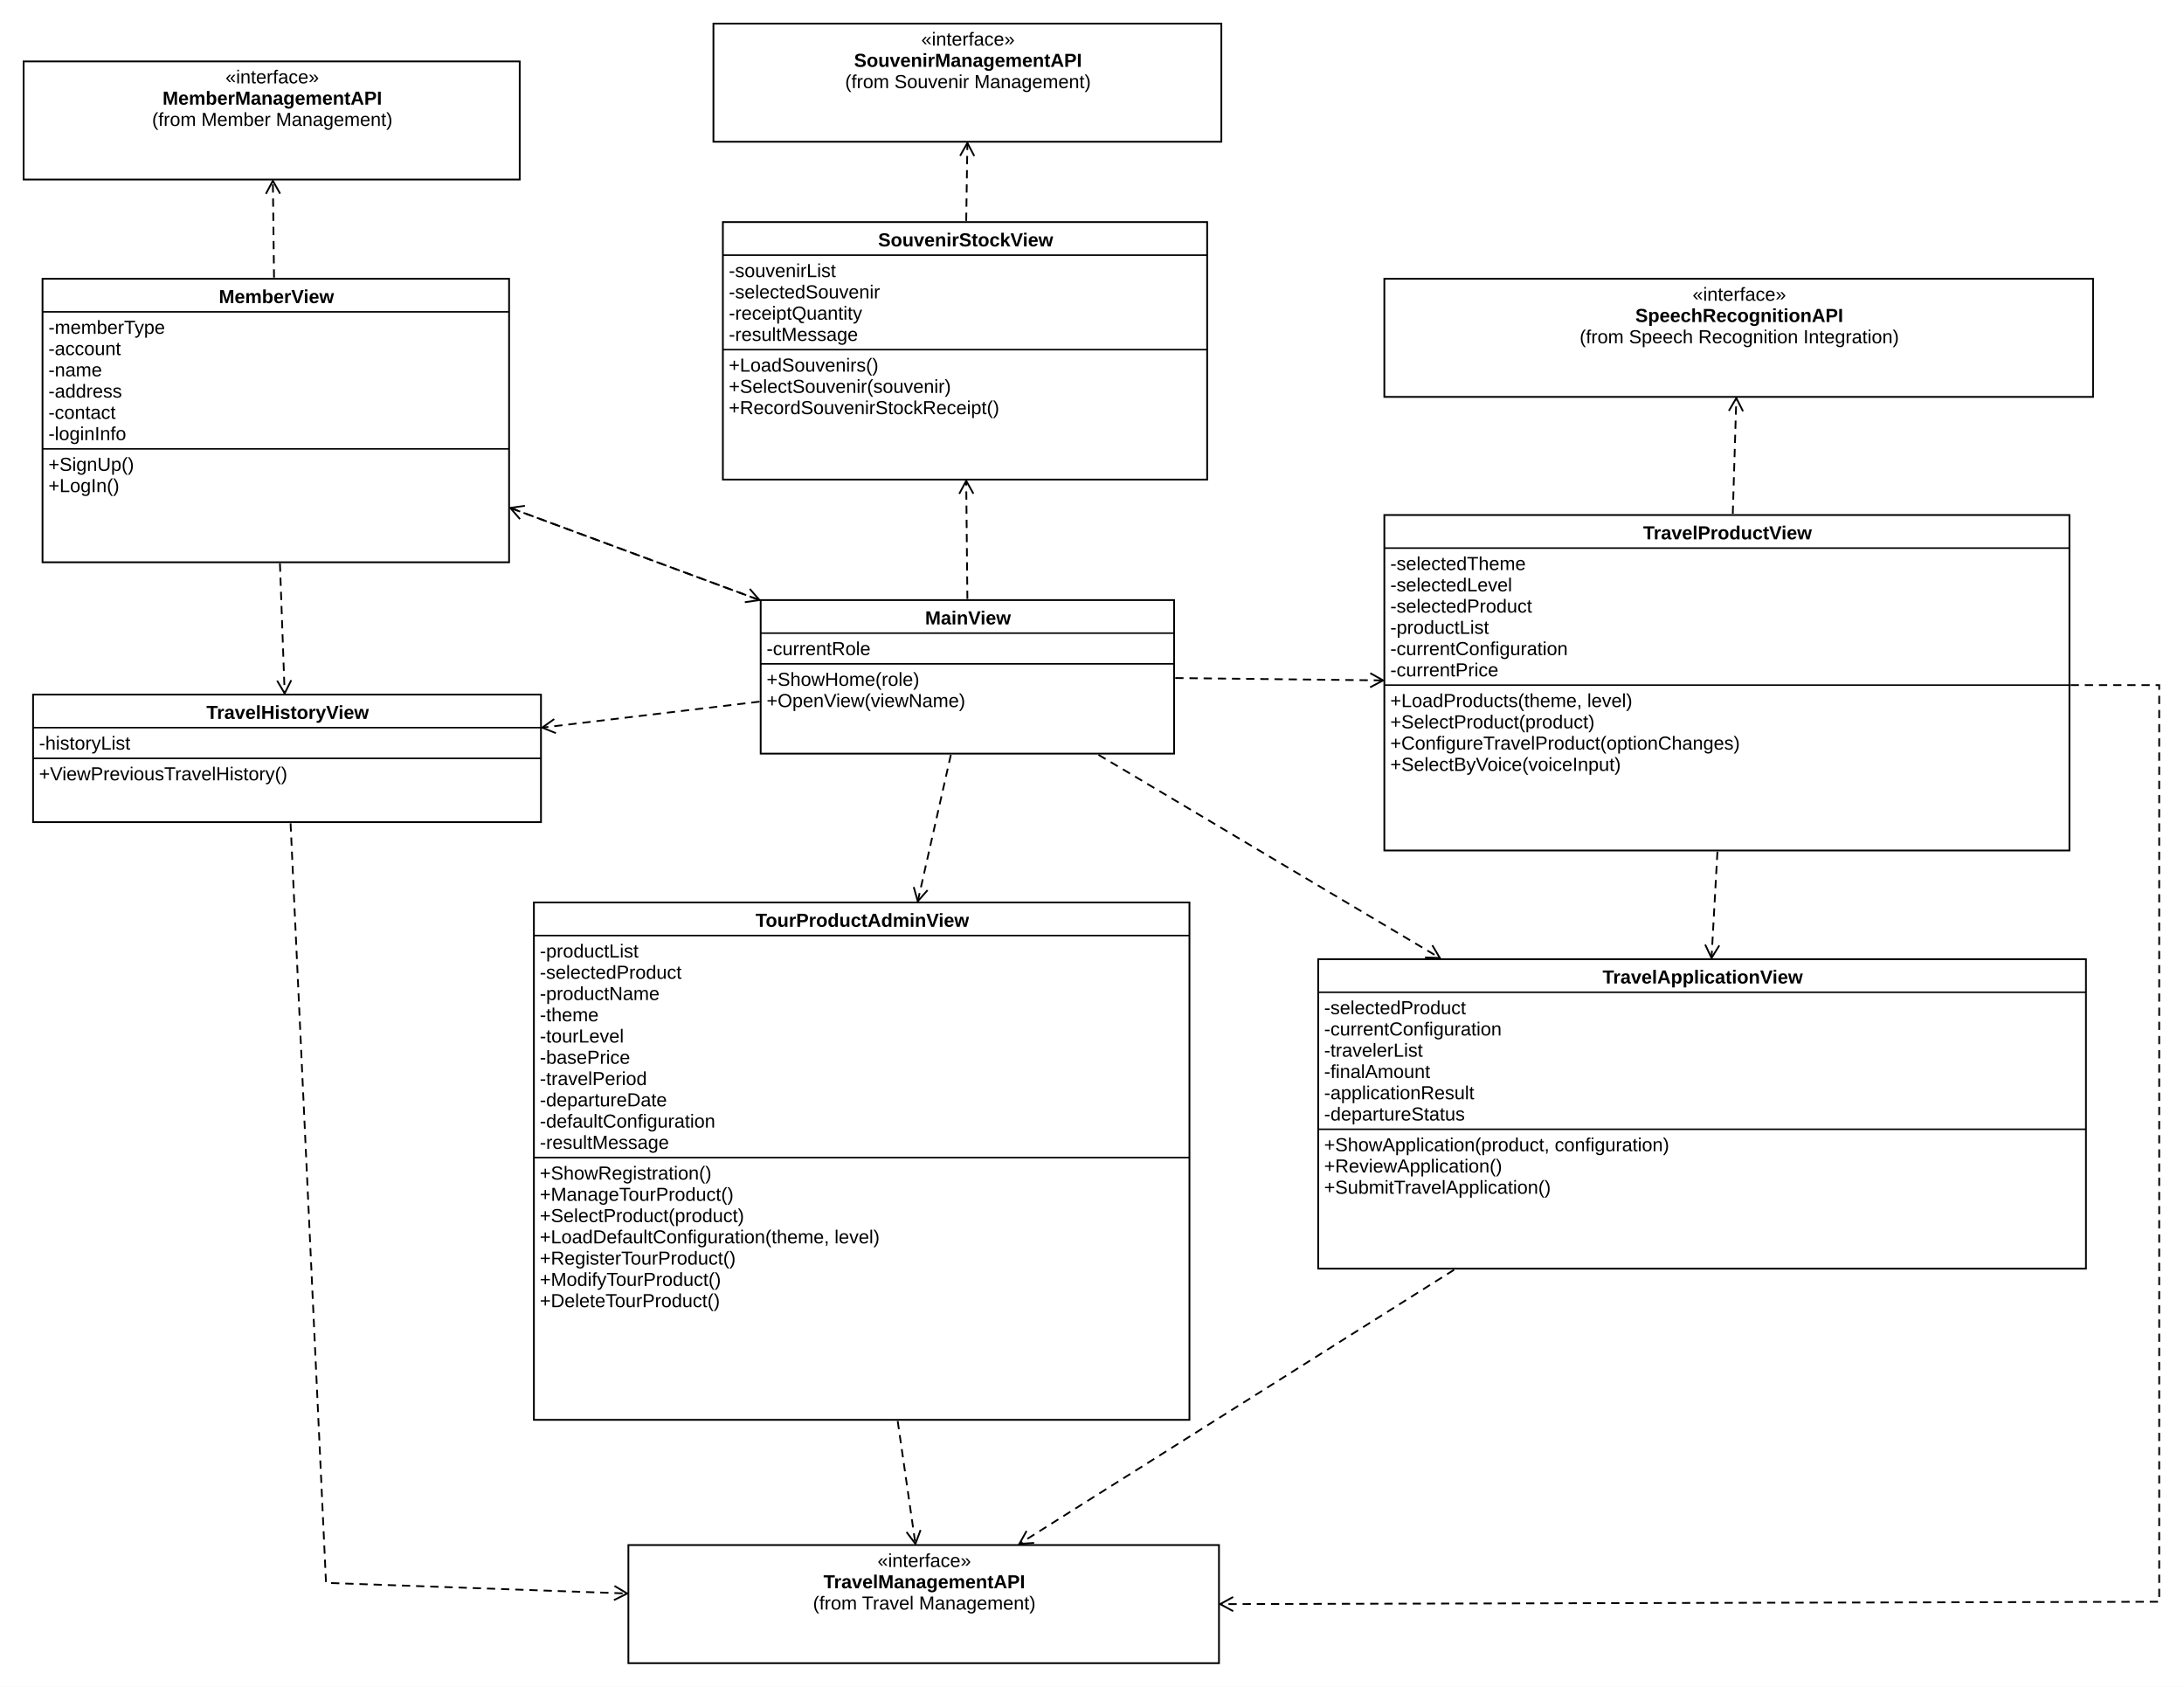
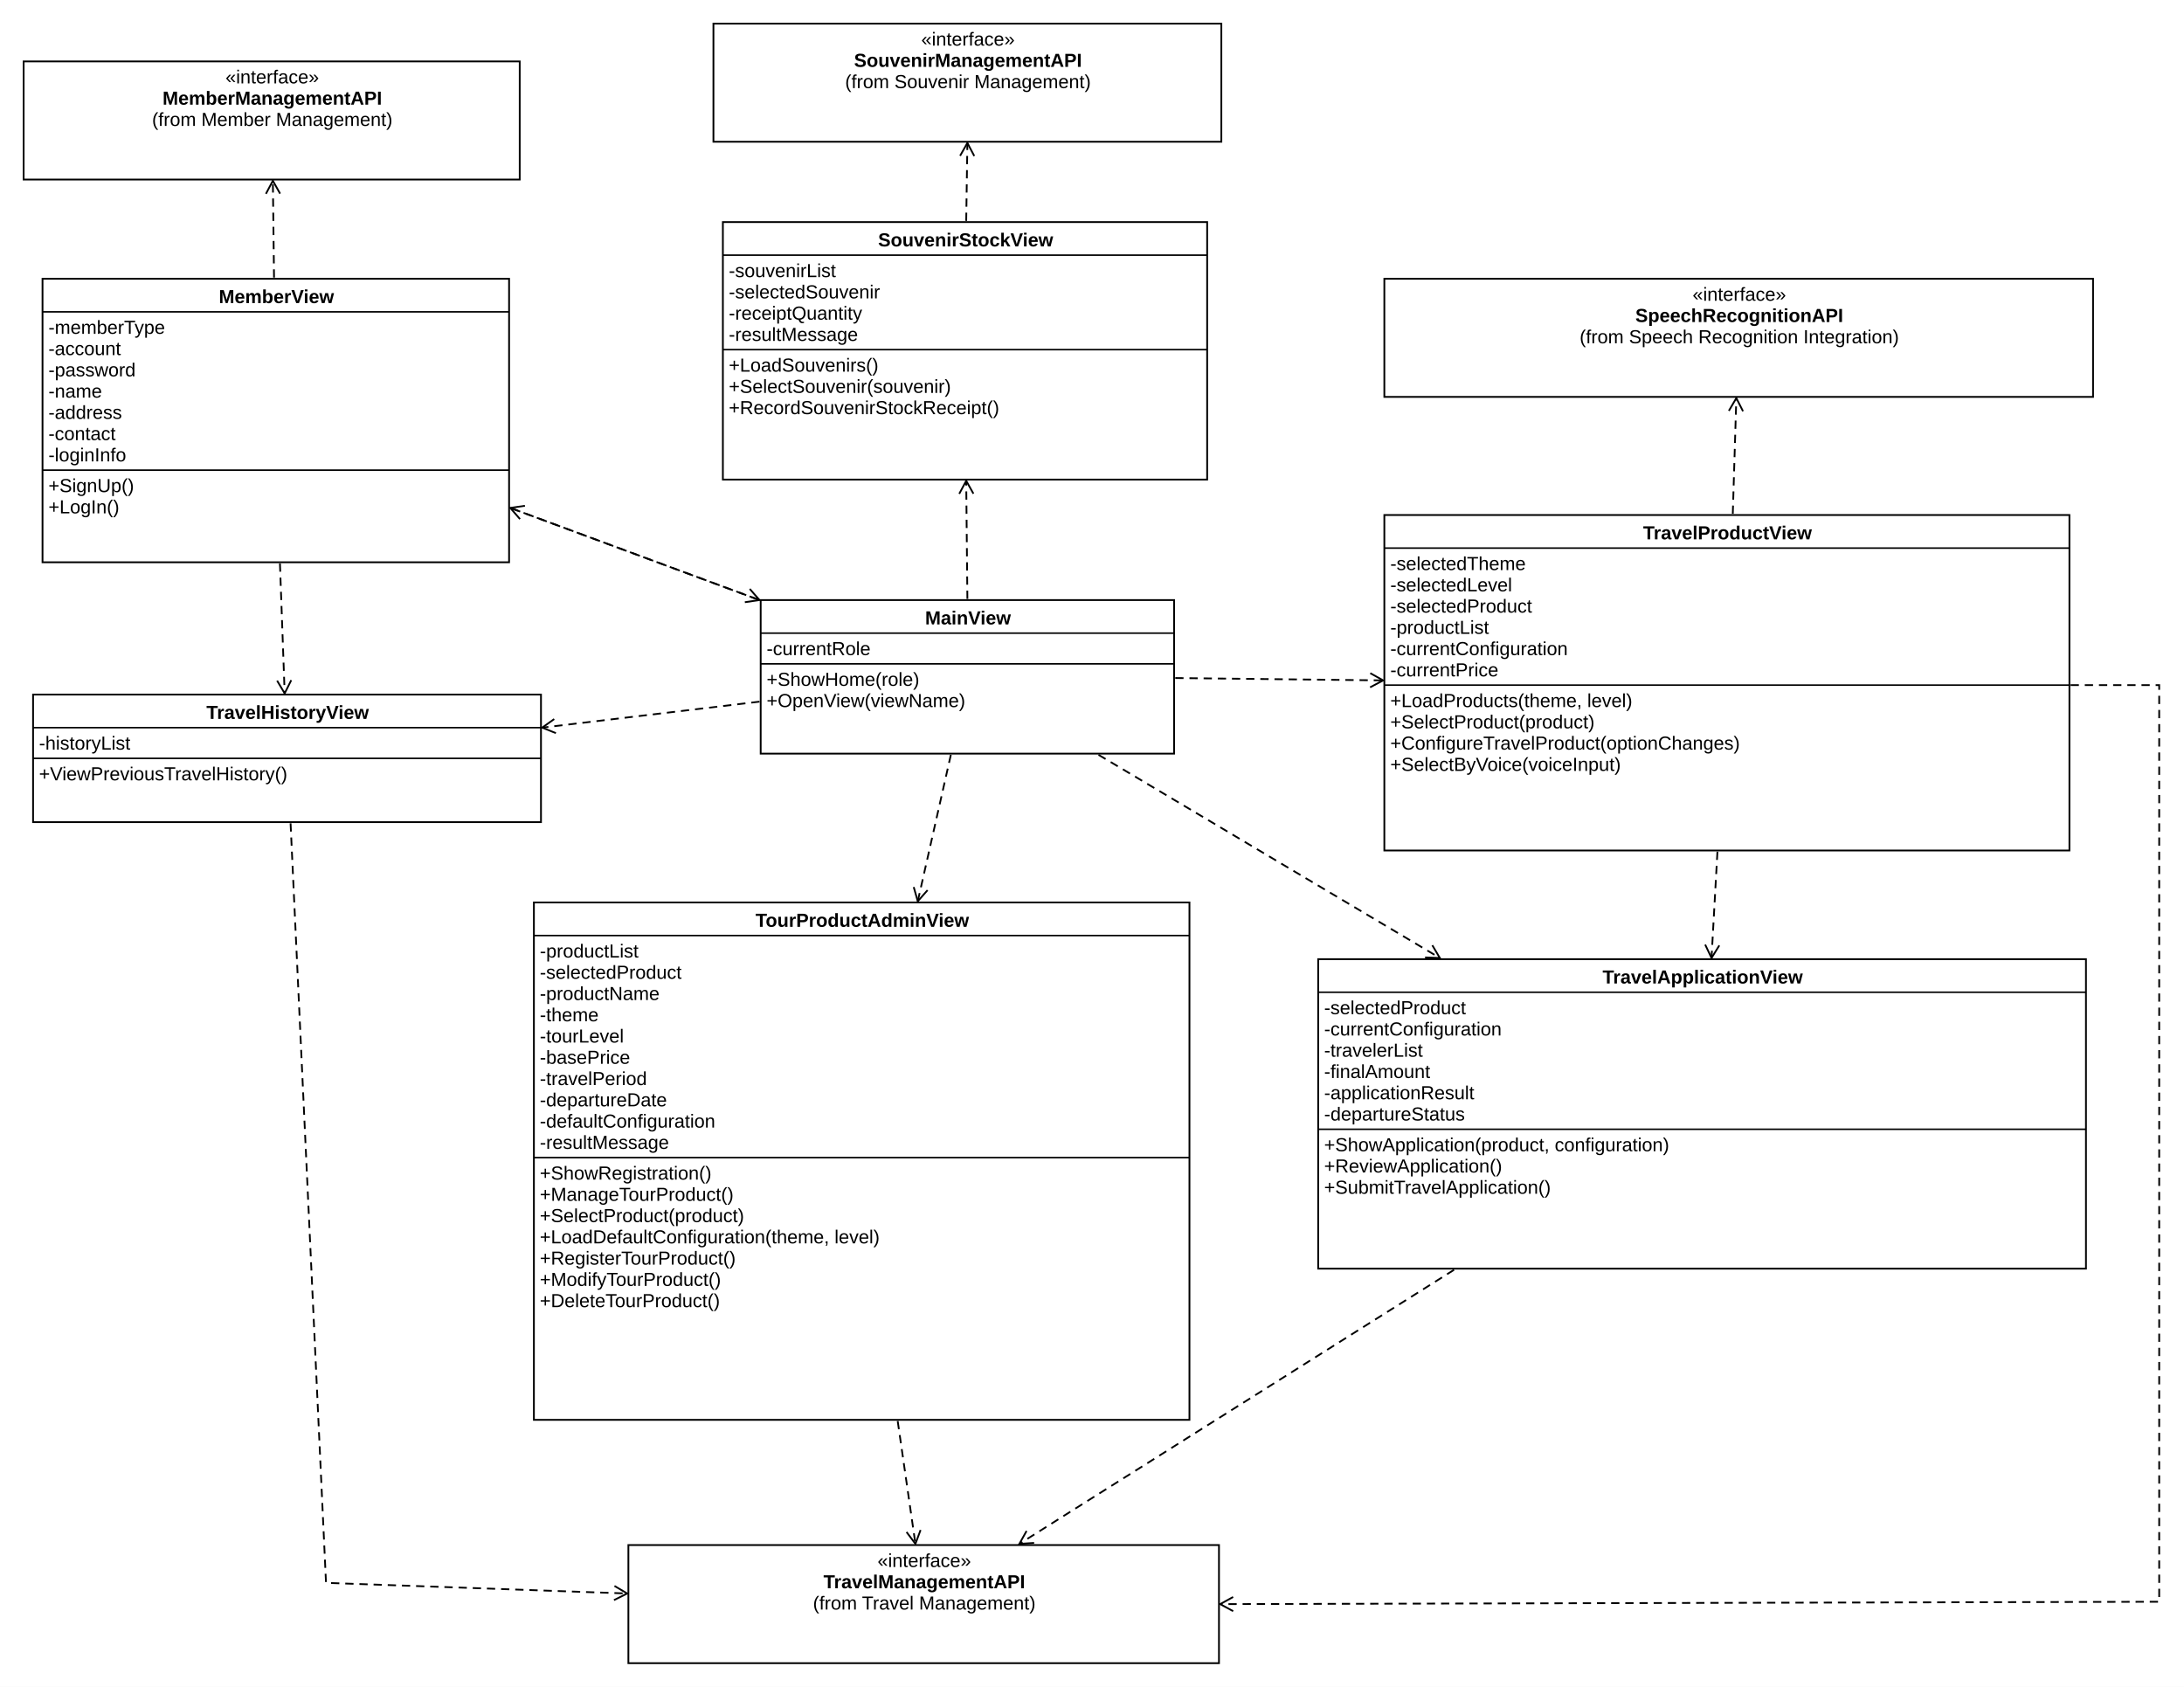
<svg xmlns="http://www.w3.org/2000/svg" width="1849" height="1428" viewBox="68 156 1849 1428">
  <rect x="68" y="156" width="1849" height="1428" fill="#fff" />
  <defs>
    <marker id="dependency" markerUnits="userSpaceOnUse" markerWidth="14" markerHeight="14" refX="12" refY="7" orient="auto">
      <path d="M1 1 L12 7 L1 13" fill="none" stroke="#000" stroke-width="1.5" />
    </marker>
  </defs>
  <path id="MWT_UI_DEP_MemberView_TravelHistoryView_VIEW" d="M305 633 L309 743" fill="none" stroke="#000" stroke-width="1.5" stroke-dasharray="7 5" marker-end="url(#dependency)" />
  <path id="MWT_UI_DEP_MemberView_MemberManagementAPI_VIEW" d="M300 391 L299 309" fill="none" stroke="#000" stroke-width="1.5" stroke-dasharray="7 5" marker-end="url(#dependency)" />
  <path id="MWT_UI_DEP_TravelProductView_TravelManagementAPI_VIEW" d="M1821 736 L1896 736 L1896 1512 L1101 1514" fill="none" stroke="#000" stroke-width="1.5" stroke-dasharray="7 5" marker-end="url(#dependency)" />
  <path id="MWT_UI_DEP_TravelApplicationView_TravelManagementAPI_VIEW" d="M1299 1231 L931 1463" fill="none" stroke="#000" stroke-width="1.5" stroke-dasharray="7 5" marker-end="url(#dependency)" />
  <path id="MWT_UI_DEP_SouvenirStockView_SouvenirManagementAPI_VIEW" d="M886 343 L887 277" fill="none" stroke="#000" stroke-width="1.5" stroke-dasharray="7 5" marker-end="url(#dependency)" />
  <path id="MWT_UI_DEP_TravelProductView_SpeechRecognitionAPI_VIEW" d="M1535 591 L1538 493" fill="none" stroke="#000" stroke-width="1.5" stroke-dasharray="7 5" marker-end="url(#dependency)" />
  <path id="AAAAAAGhGWXWHT5Qc+c=" d="M1063 730 L1239 732" fill="none" stroke="#000" stroke-width="1.5" stroke-dasharray="7 5" marker-end="url(#dependency)" />
  <path id="AAAAAAGhGWYI0z5pSTw=" d="M998 795 L1287 967" fill="none" stroke="#000" stroke-width="1.5" stroke-dasharray="7 5" marker-end="url(#dependency)" />
  <path id="AAAAAAGhGWY6gj6CTQw=" d="M887 663 L886 563" fill="none" stroke="#000" stroke-width="1.5" stroke-dasharray="7 5" marker-end="url(#dependency)" />
  <path id="AAAAAAGhGWdULD6b/cM=" d="M711 750 L527 772" fill="none" stroke="#000" stroke-width="1.5" stroke-dasharray="7 5" marker-end="url(#dependency)" />
  <path id="AAAAAAGhGWeaIz63V0U=" d="M873 795 L845 919" fill="none" stroke="#000" stroke-width="1.5" stroke-dasharray="7 5" marker-end="url(#dependency)" />
  <path id="AAAAAAGhGWewkz7QXnU=" d="M711 664 L500 586" fill="none" stroke="#000" stroke-width="1.5" stroke-dasharray="7 5" marker-end="url(#dependency)" />
  <path id="AAAAAAGhGWicFD8EDys=" d="M500 586 L711 664" fill="none" stroke="#000" stroke-width="1.5" stroke-dasharray="7 5" marker-end="url(#dependency)" />
  <path id="AAAAAAGhGWlaTD8pP9E=" d="M828 1359 L843 1463" fill="none" stroke="#000" stroke-width="1.5" stroke-dasharray="7 5" marker-end="url(#dependency)" />
  <path id="AAAAAAGhGWm8Yz9E9Ew=" d="M1522 877 L1517 967" fill="none" stroke="#000" stroke-width="1.5" stroke-dasharray="7 5" marker-end="url(#dependency)" />
  <path id="AAAAAAGhGWpYUD9h6dM=" d="M314 853 L344 1496 L599 1505" fill="none" stroke="#000" stroke-width="1.5" stroke-dasharray="7 5" marker-end="url(#dependency)" />
  <g id="MWT_UI_CLASS_MainView">
    <rect x="712" y="664" width="350" height="130" fill="#fff" stroke="#000" stroke-width="1.5" />
    <path d="M712 692 H1062" fill="none" stroke="#000" stroke-width="1.3" />
    <path d="M712 718 H1062" fill="none" stroke="#000" stroke-width="1.3" />
  </g>
  <g id="MWT_UI_CLASS_MemberView">
    <rect x="104" y="392" width="395" height="240" fill="#fff" stroke="#000" stroke-width="1.5" />
    <path d="M104 420 H499" fill="none" stroke="#000" stroke-width="1.3" />
-     <path d="M104 536 H499" fill="none" stroke="#000" stroke-width="1.3" />
+     <path d="M104 554 H499" fill="none" stroke="#000" stroke-width="1.3" />
  </g>
  <g id="MWT_UI_CLASS_TravelHistoryView">
    <rect x="96" y="744" width="430" height="108" fill="#fff" stroke="#000" stroke-width="1.5" />
    <path d="M96 772 H526" fill="none" stroke="#000" stroke-width="1.3" />
    <path d="M96 798 H526" fill="none" stroke="#000" stroke-width="1.3" />
  </g>
  <g id="MWT_UI_CLASS_TravelProductView">
    <rect x="1240" y="592" width="580" height="284" fill="#fff" stroke="#000" stroke-width="1.5" />
    <path d="M1240 620 H1820" fill="none" stroke="#000" stroke-width="1.3" />
    <path d="M1240 736 H1820" fill="none" stroke="#000" stroke-width="1.3" />
  </g>
  <g id="MWT_UI_CLASS_TravelApplicationView">
    <rect x="1184" y="968" width="650" height="262" fill="#fff" stroke="#000" stroke-width="1.5" />
    <path d="M1184 996 H1834" fill="none" stroke="#000" stroke-width="1.3" />
    <path d="M1184 1112 H1834" fill="none" stroke="#000" stroke-width="1.3" />
  </g>
  <g id="MWT_UI_CLASS_TourProductAdminView">
    <rect x="520" y="920" width="555" height="438" fill="#fff" stroke="#000" stroke-width="1.5" />
    <path d="M520 948 H1075" fill="none" stroke="#000" stroke-width="1.3" />
    <path d="M520 1136 H1075" fill="none" stroke="#000" stroke-width="1.3" />
  </g>
  <g id="MWT_UI_CLASS_SouvenirStockView">
    <rect x="680" y="344" width="410" height="218" fill="#fff" stroke="#000" stroke-width="1.5" />
    <path d="M680 372 H1090" fill="none" stroke="#000" stroke-width="1.3" />
    <path d="M680 452 H1090" fill="none" stroke="#000" stroke-width="1.3" />
  </g>
  <g id="MWT_UI_API_MemberManagementAPI">
    <rect x="88" y="208" width="420" height="100" fill="#fff" stroke="#000" stroke-width="1.5" />
  </g>
  <g id="MWT_UI_API_SpeechRecognitionAPI">
    <rect x="1240" y="392" width="600" height="100" fill="#fff" stroke="#000" stroke-width="1.5" />
  </g>
  <g id="MWT_UI_API_SouvenirManagementAPI">
    <rect x="672" y="176" width="430" height="100" fill="#fff" stroke="#000" stroke-width="1.5" />
  </g>
  <g id="MWT_UI_API_TravelManagementAPI">
    <rect x="600" y="1464" width="500" height="100" fill="#fff" stroke="#000" stroke-width="1.5" />
  </g>
  <text x="887.5" y="684.6" text-anchor="middle" font-family="Arial, sans-serif" font-size="16" font-weight="bold" font-style="normal" fill="#000000">MainView</text>
  <text x="717" y="710.6" text-anchor="start" font-family="Arial, sans-serif" font-size="16" font-weight="normal" font-style="normal" fill="#000000">-currentRole</text>
  <text x="717" y="736.6" text-anchor="start" font-family="Arial, sans-serif" font-size="16" font-weight="normal" font-style="normal" fill="#000000">+ShowHome(role)</text>
  <text x="717" y="754.6" text-anchor="start" font-family="Arial, sans-serif" font-size="16" font-weight="normal" font-style="normal" fill="#000000">+OpenView(viewName)</text>
  <text x="302" y="412.6" text-anchor="middle" font-family="Arial, sans-serif" font-size="16" font-weight="bold" font-style="normal" fill="#000000">MemberView</text>
  <text x="109" y="438.6" text-anchor="start" font-family="Arial, sans-serif" font-size="16" font-weight="normal" font-style="normal" fill="#000000">-memberType</text>
  <text x="109" y="456.6" text-anchor="start" font-family="Arial, sans-serif" font-size="16" font-weight="normal" font-style="normal" fill="#000000">-account</text>
-   <text x="109" y="474.6" text-anchor="start" font-family="Arial, sans-serif" font-size="16" font-weight="normal" font-style="normal" fill="#000000">-name</text>
-   <text x="109" y="492.6" text-anchor="start" font-family="Arial, sans-serif" font-size="16" font-weight="normal" font-style="normal" fill="#000000">-address</text>
-   <text x="109" y="510.6" text-anchor="start" font-family="Arial, sans-serif" font-size="16" font-weight="normal" font-style="normal" fill="#000000">-contact</text>
-   <text x="109" y="528.6" text-anchor="start" font-family="Arial, sans-serif" font-size="16" font-weight="normal" font-style="normal" fill="#000000">-loginInfo</text>
-   <text x="109" y="554.6" text-anchor="start" font-family="Arial, sans-serif" font-size="16" font-weight="normal" font-style="normal" fill="#000000">+SignUp()</text>
-   <text x="109" y="572.6" text-anchor="start" font-family="Arial, sans-serif" font-size="16" font-weight="normal" font-style="normal" fill="#000000">+LogIn()</text>
+   <text x="109" y="474.6" text-anchor="start" font-family="Arial, sans-serif" font-size="16" font-weight="normal" font-style="normal" fill="#000000">-password</text>
+   <text x="109" y="492.6" text-anchor="start" font-family="Arial, sans-serif" font-size="16" font-weight="normal" font-style="normal" fill="#000000">-name</text>
+   <text x="109" y="510.6" text-anchor="start" font-family="Arial, sans-serif" font-size="16" font-weight="normal" font-style="normal" fill="#000000">-address</text>
+   <text x="109" y="528.6" text-anchor="start" font-family="Arial, sans-serif" font-size="16" font-weight="normal" font-style="normal" fill="#000000">-contact</text>
+   <text x="109" y="546.6" text-anchor="start" font-family="Arial, sans-serif" font-size="16" font-weight="normal" font-style="normal" fill="#000000">-loginInfo</text>
+   <text x="109" y="572.6" text-anchor="start" font-family="Arial, sans-serif" font-size="16" font-weight="normal" font-style="normal" fill="#000000">+SignUp()</text>
+   <text x="109" y="590.6" text-anchor="start" font-family="Arial, sans-serif" font-size="16" font-weight="normal" font-style="normal" fill="#000000">+LogIn()</text>
  <text x="311.5" y="764.6" text-anchor="middle" font-family="Arial, sans-serif" font-size="16" font-weight="bold" font-style="normal" fill="#000000">TravelHistoryView</text>
  <text x="101" y="790.6" text-anchor="start" font-family="Arial, sans-serif" font-size="16" font-weight="normal" font-style="normal" fill="#000000">-historyList</text>
  <text x="101" y="816.6" text-anchor="start" font-family="Arial, sans-serif" font-size="16" font-weight="normal" font-style="normal" fill="#000000">+ViewPreviousTravelHistory()</text>
  <text x="1530.5" y="612.6" text-anchor="middle" font-family="Arial, sans-serif" font-size="16" font-weight="bold" font-style="normal" fill="#000000">TravelProductView</text>
  <text x="1245" y="638.6" text-anchor="start" font-family="Arial, sans-serif" font-size="16" font-weight="normal" font-style="normal" fill="#000000">-selectedTheme</text>
  <text x="1245" y="656.6" text-anchor="start" font-family="Arial, sans-serif" font-size="16" font-weight="normal" font-style="normal" fill="#000000">-selectedLevel</text>
  <text x="1245" y="674.6" text-anchor="start" font-family="Arial, sans-serif" font-size="16" font-weight="normal" font-style="normal" fill="#000000">-selectedProduct</text>
  <text x="1245" y="692.6" text-anchor="start" font-family="Arial, sans-serif" font-size="16" font-weight="normal" font-style="normal" fill="#000000">-productList</text>
  <text x="1245" y="710.6" text-anchor="start" font-family="Arial, sans-serif" font-size="16" font-weight="normal" font-style="normal" fill="#000000">-currentConfiguration</text>
  <text x="1245" y="728.6" text-anchor="start" font-family="Arial, sans-serif" font-size="16" font-weight="normal" font-style="normal" fill="#000000">-currentPrice</text>
  <text x="1245" y="754.6" text-anchor="start" font-family="Arial, sans-serif" font-size="16" font-weight="normal" font-style="normal" fill="#000000">+LoadProducts(theme, level)</text>
  <text x="1245" y="772.6" text-anchor="start" font-family="Arial, sans-serif" font-size="16" font-weight="normal" font-style="normal" fill="#000000">+SelectProduct(product)</text>
  <text x="1245" y="790.6" text-anchor="start" font-family="Arial, sans-serif" font-size="16" font-weight="normal" font-style="normal" fill="#000000">+ConfigureTravelProduct(optionChanges)</text>
  <text x="1245" y="808.6" text-anchor="start" font-family="Arial, sans-serif" font-size="16" font-weight="normal" font-style="normal" fill="#000000">+SelectByVoice(voiceInput)</text>
  <text x="1509.5" y="988.6" text-anchor="middle" font-family="Arial, sans-serif" font-size="16" font-weight="bold" font-style="normal" fill="#000000">TravelApplicationView</text>
  <text x="1189" y="1014.6" text-anchor="start" font-family="Arial, sans-serif" font-size="16" font-weight="normal" font-style="normal" fill="#000000">-selectedProduct</text>
  <text x="1189" y="1032.6" text-anchor="start" font-family="Arial, sans-serif" font-size="16" font-weight="normal" font-style="normal" fill="#000000">-currentConfiguration</text>
  <text x="1189" y="1050.6" text-anchor="start" font-family="Arial, sans-serif" font-size="16" font-weight="normal" font-style="normal" fill="#000000">-travelerList</text>
  <text x="1189" y="1068.6" text-anchor="start" font-family="Arial, sans-serif" font-size="16" font-weight="normal" font-style="normal" fill="#000000">-finalAmount</text>
  <text x="1189" y="1086.6" text-anchor="start" font-family="Arial, sans-serif" font-size="16" font-weight="normal" font-style="normal" fill="#000000">-applicationResult</text>
  <text x="1189" y="1104.6" text-anchor="start" font-family="Arial, sans-serif" font-size="16" font-weight="normal" font-style="normal" fill="#000000">-departureStatus</text>
  <text x="1189" y="1130.6" text-anchor="start" font-family="Arial, sans-serif" font-size="16" font-weight="normal" font-style="normal" fill="#000000">+ShowApplication(product, configuration)</text>
  <text x="1189" y="1148.6" text-anchor="start" font-family="Arial, sans-serif" font-size="16" font-weight="normal" font-style="normal" fill="#000000">+ReviewApplication()</text>
  <text x="1189" y="1166.6" text-anchor="start" font-family="Arial, sans-serif" font-size="16" font-weight="normal" font-style="normal" fill="#000000">+SubmitTravelApplication()</text>
  <text x="798" y="940.6" text-anchor="middle" font-family="Arial, sans-serif" font-size="16" font-weight="bold" font-style="normal" fill="#000000">TourProductAdminView</text>
  <text x="525" y="966.6" text-anchor="start" font-family="Arial, sans-serif" font-size="16" font-weight="normal" font-style="normal" fill="#000000">-productList</text>
  <text x="525" y="984.6" text-anchor="start" font-family="Arial, sans-serif" font-size="16" font-weight="normal" font-style="normal" fill="#000000">-selectedProduct</text>
  <text x="525" y="1002.6" text-anchor="start" font-family="Arial, sans-serif" font-size="16" font-weight="normal" font-style="normal" fill="#000000">-productName</text>
  <text x="525" y="1020.6" text-anchor="start" font-family="Arial, sans-serif" font-size="16" font-weight="normal" font-style="normal" fill="#000000">-theme</text>
  <text x="525" y="1038.6" text-anchor="start" font-family="Arial, sans-serif" font-size="16" font-weight="normal" font-style="normal" fill="#000000">-tourLevel</text>
  <text x="525" y="1056.6" text-anchor="start" font-family="Arial, sans-serif" font-size="16" font-weight="normal" font-style="normal" fill="#000000">-basePrice</text>
  <text x="525" y="1074.6" text-anchor="start" font-family="Arial, sans-serif" font-size="16" font-weight="normal" font-style="normal" fill="#000000">-travelPeriod</text>
  <text x="525" y="1092.6" text-anchor="start" font-family="Arial, sans-serif" font-size="16" font-weight="normal" font-style="normal" fill="#000000">-departureDate</text>
  <text x="525" y="1110.6" text-anchor="start" font-family="Arial, sans-serif" font-size="16" font-weight="normal" font-style="normal" fill="#000000">-defaultConfiguration</text>
  <text x="525" y="1128.6" text-anchor="start" font-family="Arial, sans-serif" font-size="16" font-weight="normal" font-style="normal" fill="#000000">-resultMessage</text>
  <text x="525" y="1154.6" text-anchor="start" font-family="Arial, sans-serif" font-size="16" font-weight="normal" font-style="normal" fill="#000000">+ShowRegistration()</text>
  <text x="525" y="1172.6" text-anchor="start" font-family="Arial, sans-serif" font-size="16" font-weight="normal" font-style="normal" fill="#000000">+ManageTourProduct()</text>
  <text x="525" y="1190.6" text-anchor="start" font-family="Arial, sans-serif" font-size="16" font-weight="normal" font-style="normal" fill="#000000">+SelectProduct(product)</text>
  <text x="525" y="1208.6" text-anchor="start" font-family="Arial, sans-serif" font-size="16" font-weight="normal" font-style="normal" fill="#000000">+LoadDefaultConfiguration(theme, level)</text>
  <text x="525" y="1226.6" text-anchor="start" font-family="Arial, sans-serif" font-size="16" font-weight="normal" font-style="normal" fill="#000000">+RegisterTourProduct()</text>
  <text x="525" y="1244.6" text-anchor="start" font-family="Arial, sans-serif" font-size="16" font-weight="normal" font-style="normal" fill="#000000">+ModifyTourProduct()</text>
  <text x="525" y="1262.6" text-anchor="start" font-family="Arial, sans-serif" font-size="16" font-weight="normal" font-style="normal" fill="#000000">+DeleteTourProduct()</text>
  <text x="885.5" y="364.6" text-anchor="middle" font-family="Arial, sans-serif" font-size="16" font-weight="bold" font-style="normal" fill="#000000">SouvenirStockView</text>
  <text x="685" y="390.6" text-anchor="start" font-family="Arial, sans-serif" font-size="16" font-weight="normal" font-style="normal" fill="#000000">-souvenirList</text>
  <text x="685" y="408.6" text-anchor="start" font-family="Arial, sans-serif" font-size="16" font-weight="normal" font-style="normal" fill="#000000">-selectedSouvenir</text>
  <text x="685" y="426.6" text-anchor="start" font-family="Arial, sans-serif" font-size="16" font-weight="normal" font-style="normal" fill="#000000">-receiptQuantity</text>
  <text x="685" y="444.6" text-anchor="start" font-family="Arial, sans-serif" font-size="16" font-weight="normal" font-style="normal" fill="#000000">-resultMessage</text>
  <text x="685" y="470.6" text-anchor="start" font-family="Arial, sans-serif" font-size="16" font-weight="normal" font-style="normal" fill="#000000">+LoadSouvenirs()</text>
  <text x="685" y="488.6" text-anchor="start" font-family="Arial, sans-serif" font-size="16" font-weight="normal" font-style="normal" fill="#000000">+SelectSouvenir(souvenir)</text>
  <text x="685" y="506.6" text-anchor="start" font-family="Arial, sans-serif" font-size="16" font-weight="normal" font-style="normal" fill="#000000">+RecordSouvenirStockReceipt()</text>
  <text x="298.5" y="226.6" text-anchor="middle" font-family="Arial, sans-serif" font-size="16" font-weight="normal" font-style="normal" fill="#000000">«interface»</text>
  <text x="298.5" y="244.6" text-anchor="middle" font-family="Arial, sans-serif" font-size="16" font-weight="bold" font-style="normal" fill="#000000">MemberManagementAPI</text>
  <text x="298.5" y="262.6" text-anchor="middle" font-family="Arial, sans-serif" font-size="16" font-weight="normal" font-style="normal" fill="#000000">(from Member Management)</text>
  <text x="1540.5" y="410.6" text-anchor="middle" font-family="Arial, sans-serif" font-size="16" font-weight="normal" font-style="normal" fill="#000000">«interface»</text>
  <text x="1540.5" y="428.6" text-anchor="middle" font-family="Arial, sans-serif" font-size="16" font-weight="bold" font-style="normal" fill="#000000">SpeechRecognitionAPI</text>
  <text x="1540.5" y="446.6" text-anchor="middle" font-family="Arial, sans-serif" font-size="16" font-weight="normal" font-style="normal" fill="#000000">(from Speech Recognition Integration)</text>
  <text x="887.5" y="194.6" text-anchor="middle" font-family="Arial, sans-serif" font-size="16" font-weight="normal" font-style="normal" fill="#000000">«interface»</text>
  <text x="887.5" y="212.6" text-anchor="middle" font-family="Arial, sans-serif" font-size="16" font-weight="bold" font-style="normal" fill="#000000">SouvenirManagementAPI</text>
  <text x="887.5" y="230.6" text-anchor="middle" font-family="Arial, sans-serif" font-size="16" font-weight="normal" font-style="normal" fill="#000000">(from Souvenir Management)</text>
  <text x="850.5" y="1482.6" text-anchor="middle" font-family="Arial, sans-serif" font-size="16" font-weight="normal" font-style="normal" fill="#000000">«interface»</text>
  <text x="850.5" y="1500.6" text-anchor="middle" font-family="Arial, sans-serif" font-size="16" font-weight="bold" font-style="normal" fill="#000000">TravelManagementAPI</text>
  <text x="850.5" y="1518.6" text-anchor="middle" font-family="Arial, sans-serif" font-size="16" font-weight="normal" font-style="normal" fill="#000000">(from Travel Management)</text>
</svg>
